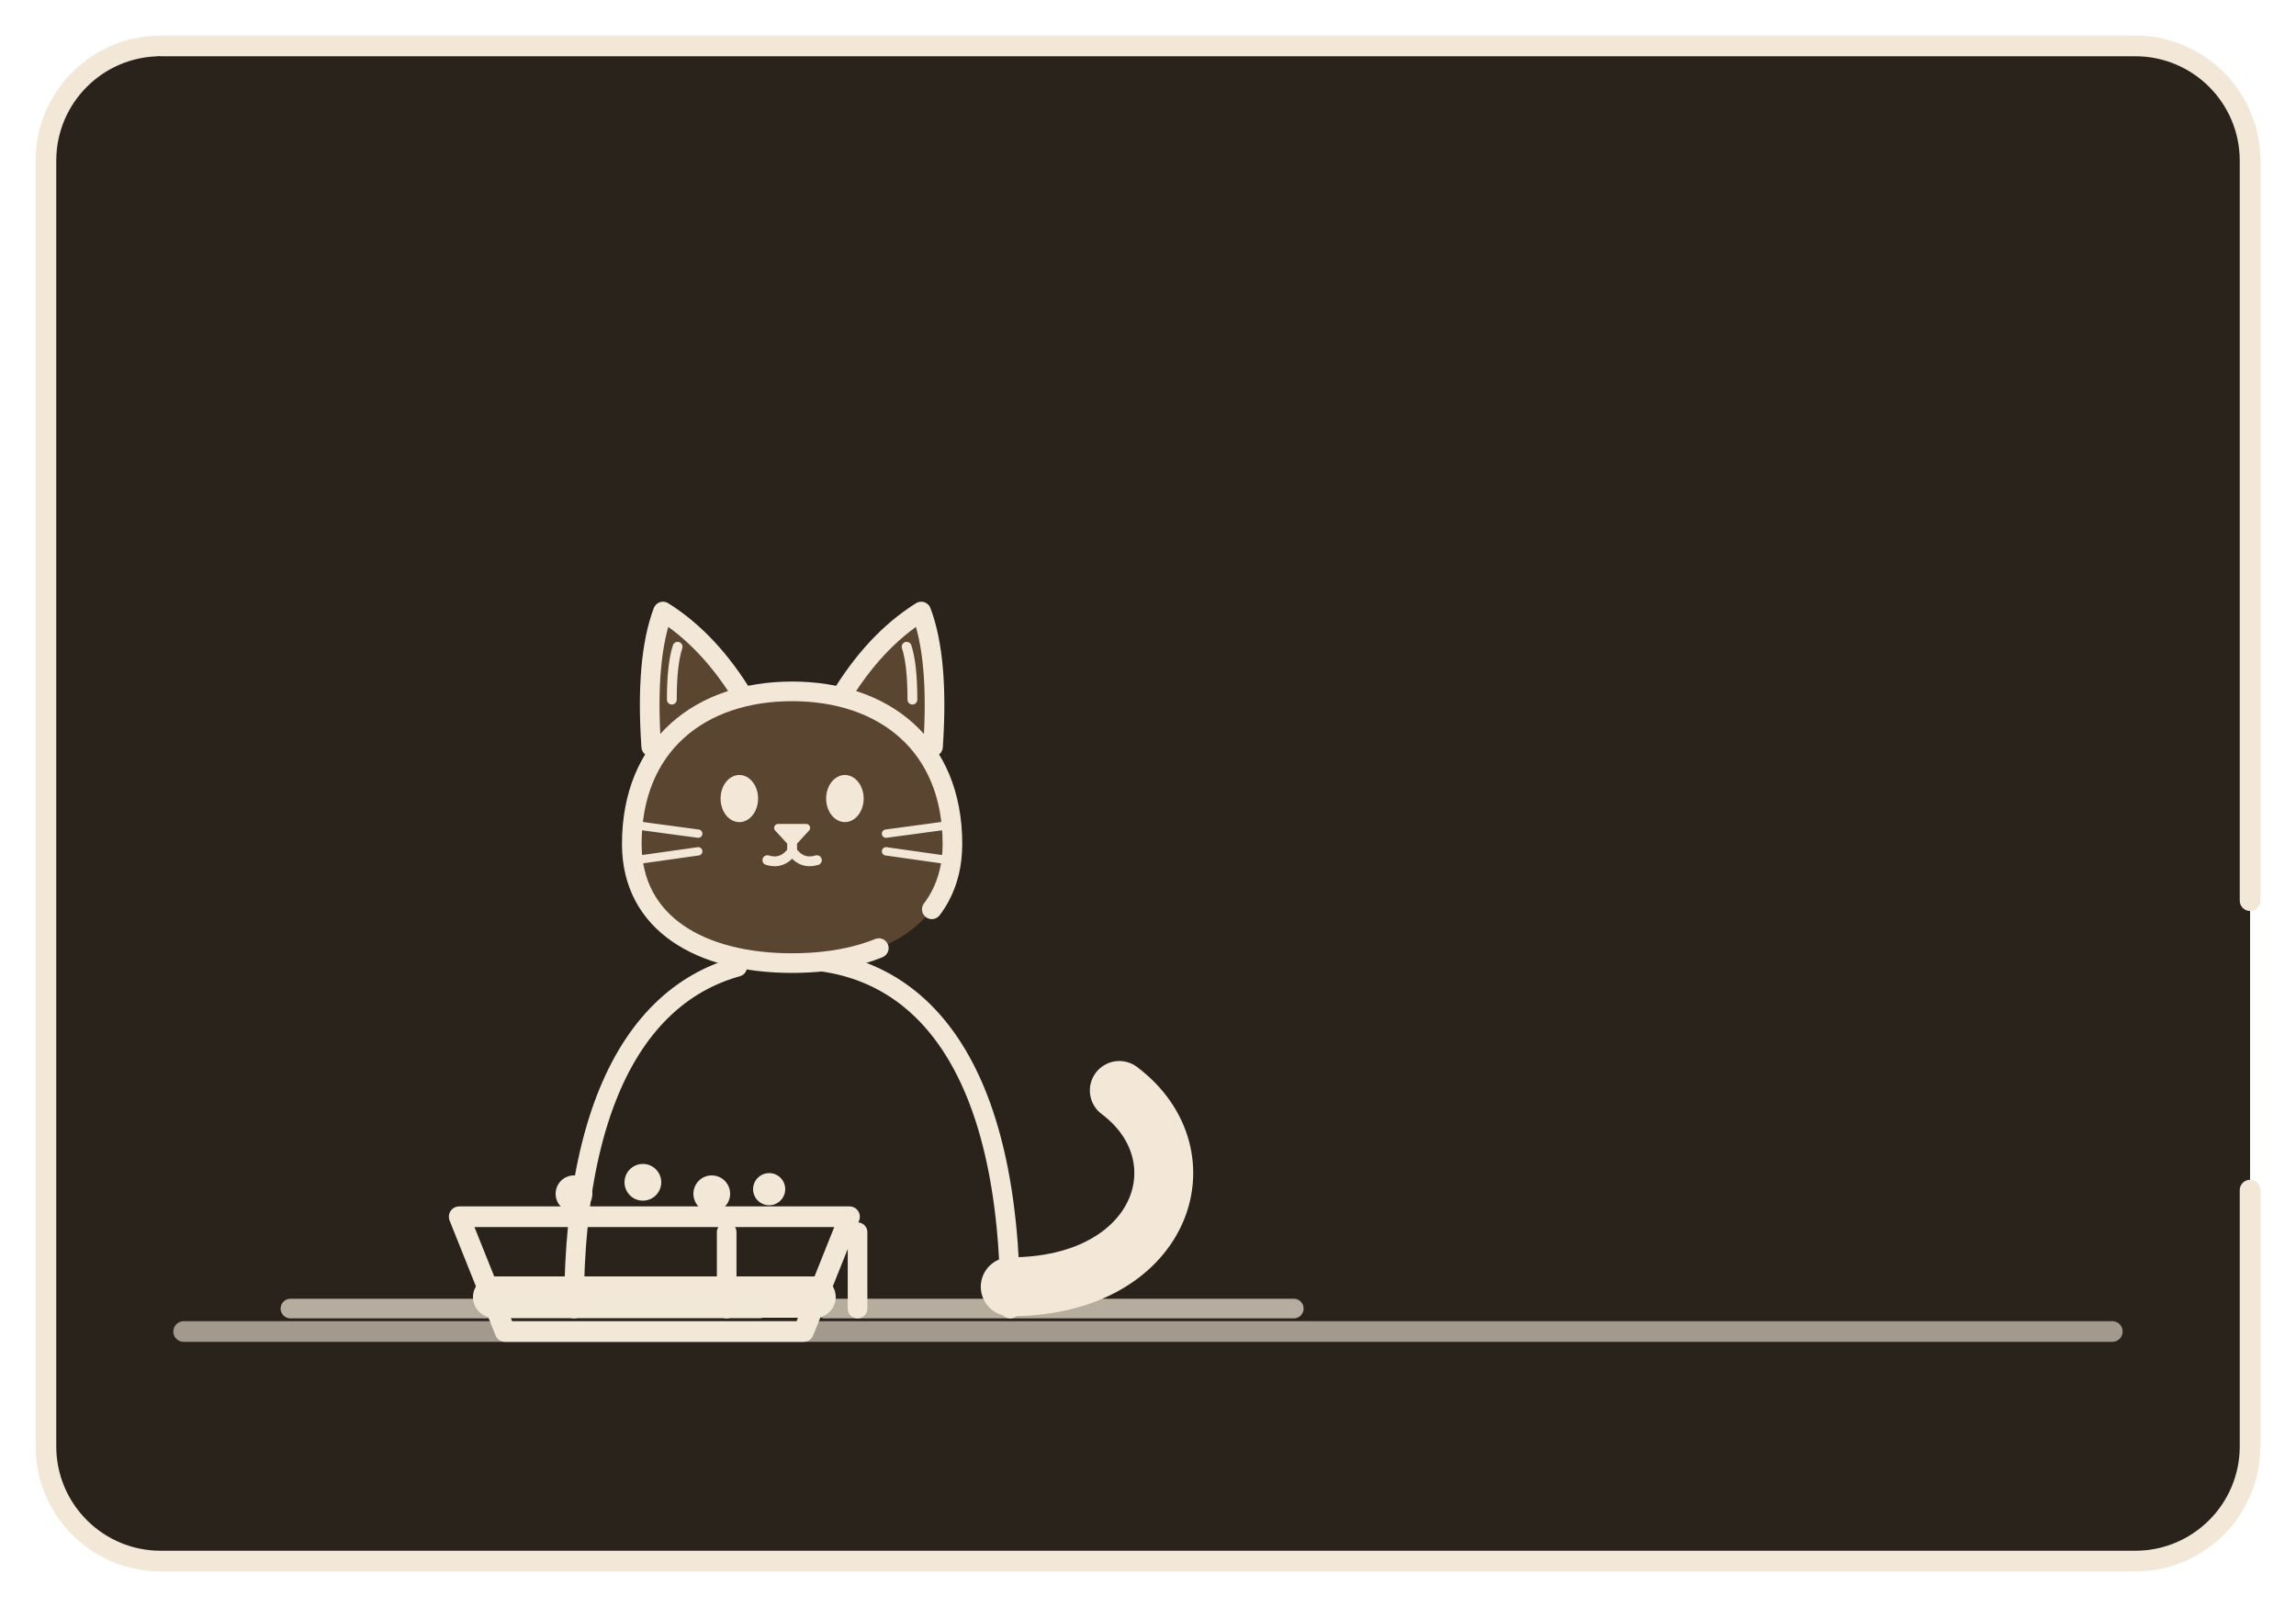
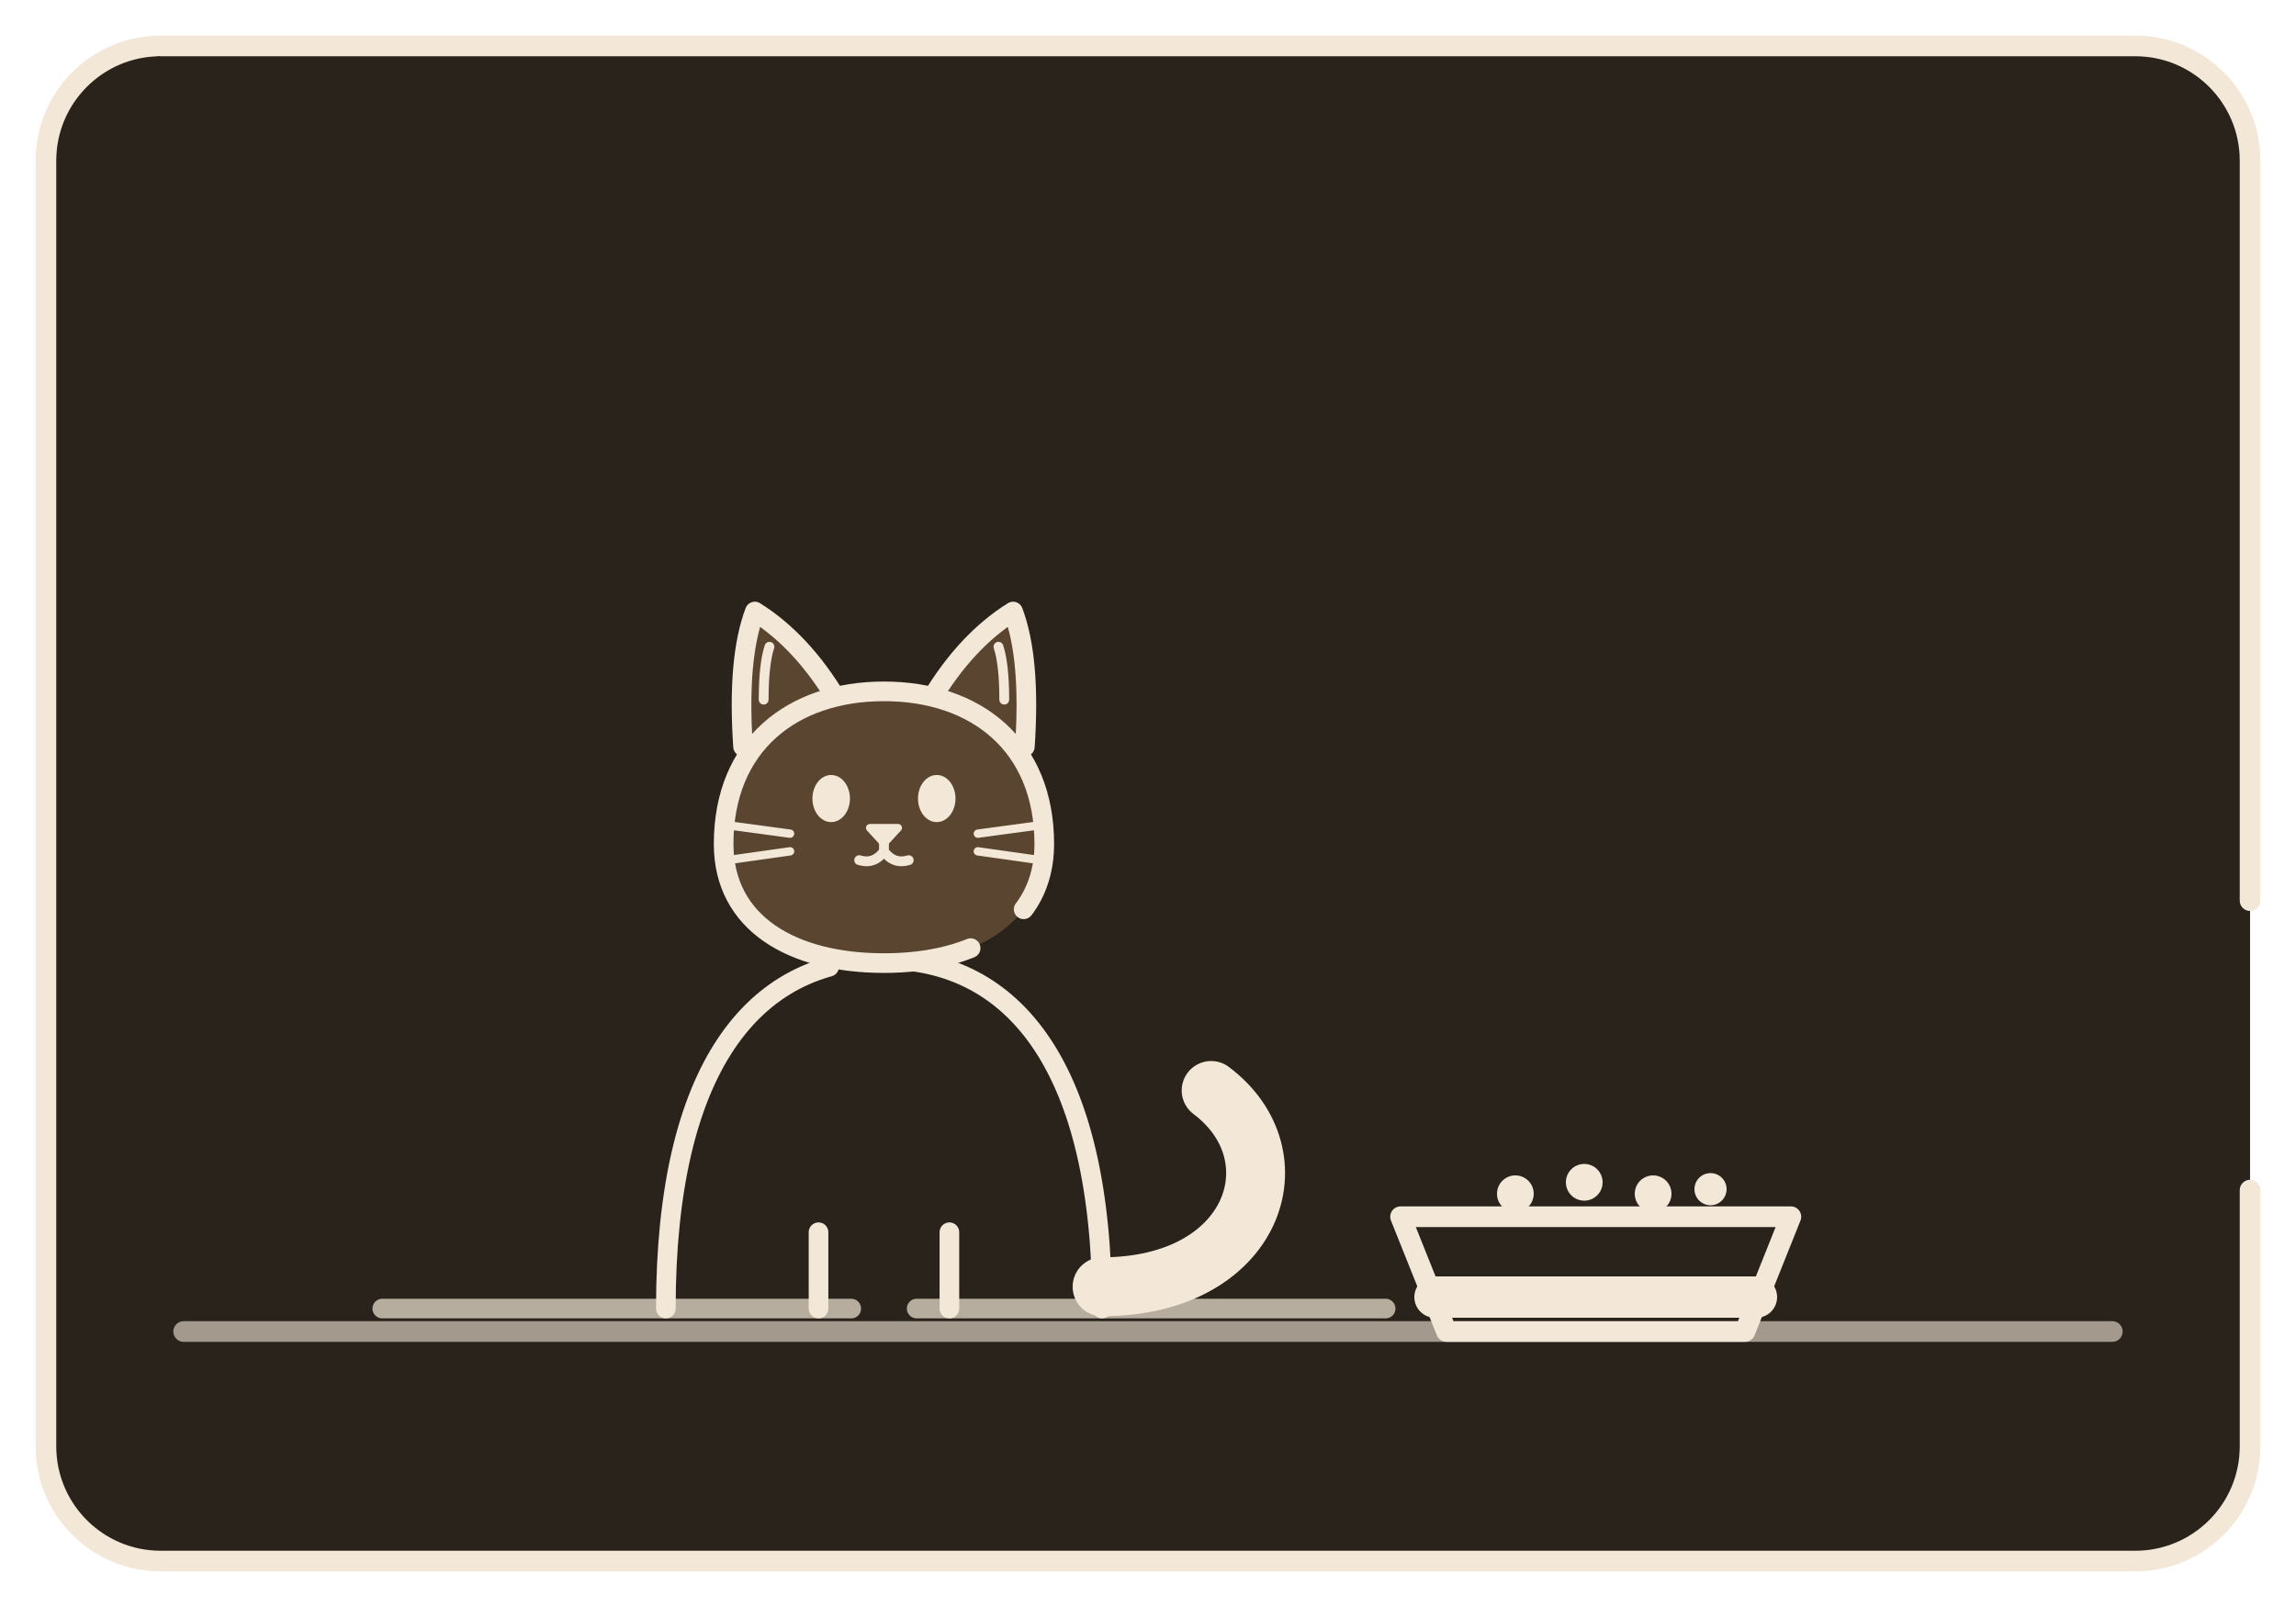
<svg xmlns="http://www.w3.org/2000/svg" viewBox="0 0 200 140" role="img" aria-label="絵日記：meal">
  <rect x="4" y="4" width="192" height="132" rx="10" fill="#2A231B" />
  <rect x="4" y="4" width="192" height="132" rx="10" fill="none" stroke="#F3E8D8" stroke-width="1.8" stroke-linecap="round" stroke-linejoin="round" stroke-dasharray="252.17 25.22 353.04" />
  <path d="M16 116 H184" fill="none" stroke="#F3E8D8" stroke-width="1.8" stroke-linecap="round" stroke-linejoin="round" stroke-opacity=".6" />
-   <g transform="translate(-96 -84)">
+   <g transform="translate(-14 -84)">
    <path d="M136 190 H170 L166 200 H140 Z" fill="#2A231B" stroke="#F3E8D8" stroke-width="1.8" stroke-linecap="round" stroke-linejoin="round" />
    <path d="M139 197 H167" stroke="#F3E8D8" stroke-width="3.6" stroke-linecap="round" />
    <circle cx="146" cy="188" r="1.6" fill="#F3E8D8" />
    <circle cx="152" cy="187" r="1.6" fill="#F3E8D8" />
    <circle cx="158" cy="188" r="1.6" fill="#F3E8D8" />
    <circle cx="163" cy="187.6" r="1.4" fill="#F3E8D8" />
  </g>
-   <g transform="translate(12 38) scale(0.95)">
+   <g transform="translate(20 38) scale(0.95)">
    <path d="M14 80 H57 M63 80 H106" fill="none" stroke="#F3E8D8" stroke-width="1.8" stroke-linecap="round" stroke-linejoin="round" stroke-opacity=".7" />
    <path d="M40 80 C40 58 48 48 60 48 C72 48 80 58 80 80" fill="none" stroke="#F3E8D8" stroke-width="1.8" stroke-linecap="round" stroke-linejoin="round" stroke-dasharray="37.3 5.09 42.39" />
    <path d="M54 80 v-7 M66 80 v-7" fill="none" stroke="#F3E8D8" stroke-width="1.8" stroke-linecap="round" stroke-linejoin="round" />
    <g id="tail">
      <path d="M80 78 C94 78 98 66 90 60" fill="none" stroke="#F3E8D8" stroke-width="5.4" stroke-linecap="round" />
    </g>
    <g id="head">
      <path d="M47.08 28.47 Q46.53 20.39 48.16 16.08 Q52.47 18.77 55.69 24.16" fill="#5A4630" stroke="#F3E8D8" stroke-width="1.8" stroke-linecap="round" stroke-linejoin="round" />
      <path d="M72.92 28.47 Q73.47 20.39 71.84 16.08 Q67.53 18.77 64.31 24.16" fill="#5A4630" stroke="#F3E8D8" stroke-width="1.8" stroke-linecap="round" stroke-linejoin="round" />
      <path d="M48.97 24.16 Q48.97 20.92 49.5 19.31 M71.03 24.16 Q71.03 20.92 70.5 19.31" fill="none" stroke="#F3E8D8" stroke-width="0.9" stroke-linecap="round" />
      <path d="M45.3 37.4 C45.3 28.3 51.6 23.4 60 23.4 C68.4 23.4 74.7 28.3 74.7 37.4 C74.7 44.68 68.4 48.32 60 48.32 C51.6 48.32 45.3 44.68 45.3 37.4 Z" fill="#5A4630" />
      <path d="M45.3 37.4 C45.3 28.3 51.6 23.4 60 23.4 C68.4 23.4 74.7 28.3 74.7 37.4 C74.7 44.68 68.4 48.32 60 48.32 C51.6 48.32 45.3 44.68 45.3 37.4 Z" fill="none" stroke="#F3E8D8" stroke-width="1.8" stroke-linecap="round" stroke-linejoin="round" stroke-dasharray="52.24 6.1 28.73" />
      <g id="eyes">
        <ellipse cx="55.16" cy="33.23" rx="1.72" ry="2.16" fill="#F3E8D8" />
        <ellipse cx="64.84" cy="33.23" rx="1.72" ry="2.16" fill="#F3E8D8" />
      </g>
      <path d="M58.71 35.92 H61.29 L60 37.32 Z" fill="#F3E8D8" stroke="#F3E8D8" stroke-width="0.72" stroke-linejoin="round" />
      <path d="M60 37.32 V38.07 M60 38.07 q-0.91 1.23 -2.27 0.81 M60 38.07 q0.91 1.23 2.27 0.81" fill="none" stroke="#F3E8D8" stroke-width="0.9" stroke-linecap="round" stroke-linejoin="round" />
      <path d="M51.39 36.45 L45.47 35.65 M51.39 38.07 L45.73 38.87 M68.61 36.45 L74.53 35.65 M68.61 38.07 L74.27 38.87" fill="none" stroke="#F3E8D8" stroke-width="0.765" stroke-linecap="round" />
    </g>
  </g>
</svg>
